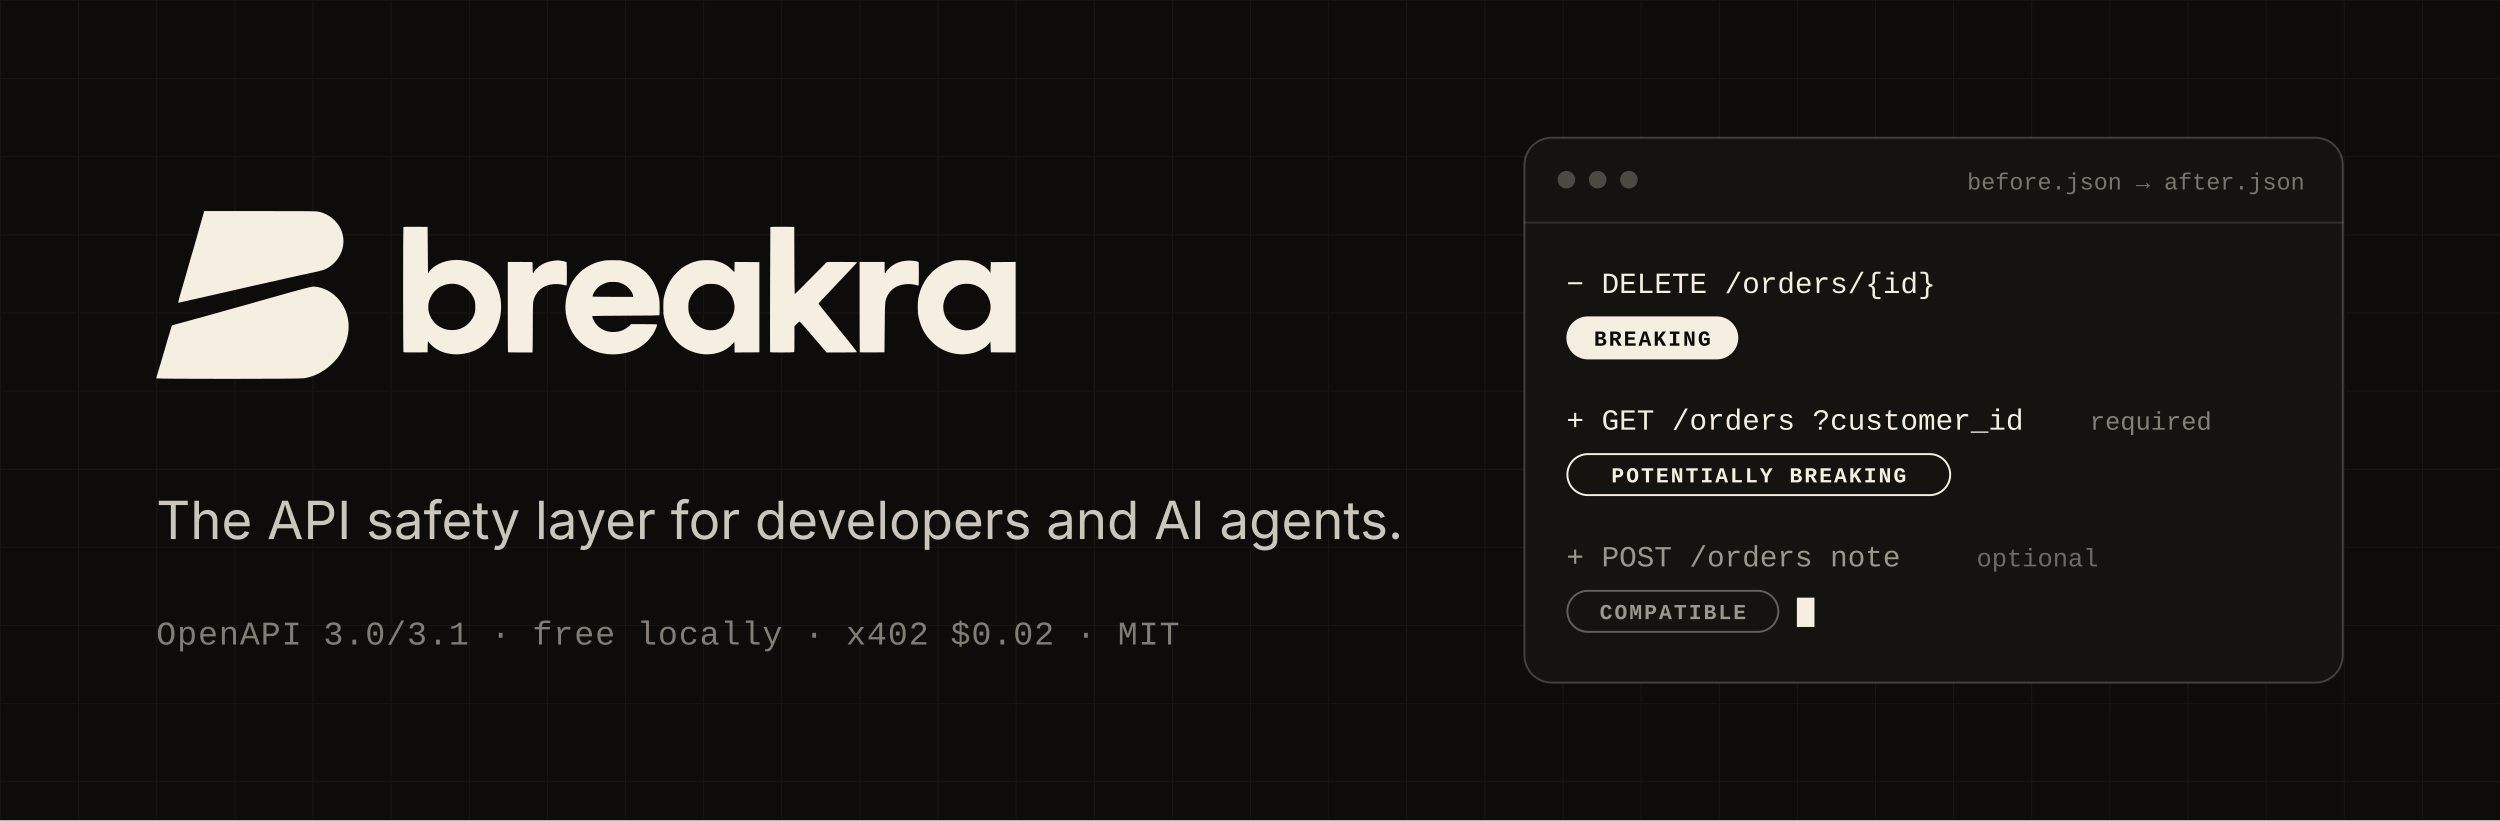
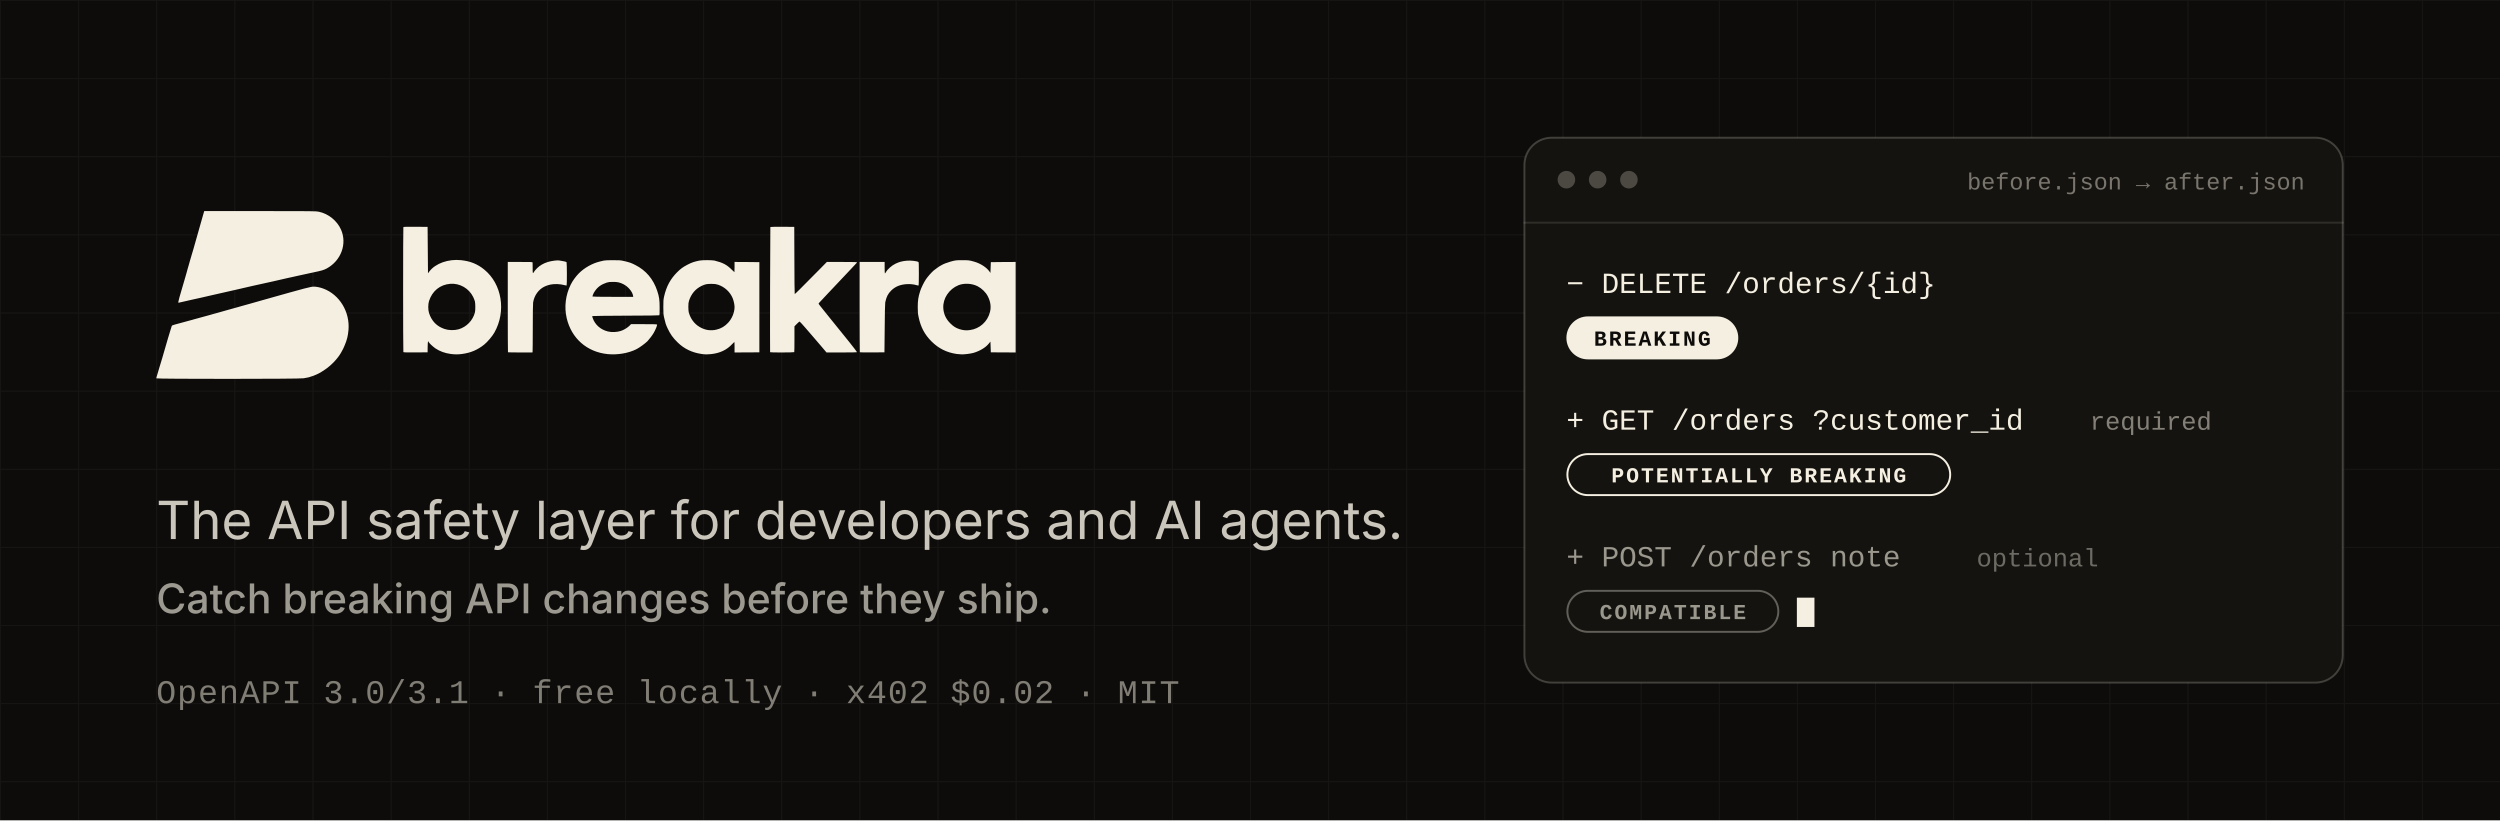
- <svg xmlns="http://www.w3.org/2000/svg" width="1280" height="420" viewBox="0 0 1280 420" role="img" aria-label="Breakra: the API safety layer for developers and AI agents. OpenAPI 3.0/3.1 compatibility checks: free locally, or $0.02 USDC on Base via x402.">
+ <svg xmlns="http://www.w3.org/2000/svg" width="1280" height="420" viewBox="0 0 1280 420" role="img" aria-label="Breakra: the API safety layer for developers and AI agents. Catch breaking API changes before they ship. OpenAPI 3.0/3.1 compatibility checks: free locally, or $0.02 USDC on Base via x402.">
  <defs>
    <pattern id="grid" width="40" height="40" patternUnits="userSpaceOnUse">
      <path d="M40 0H0V40" fill="none" stroke="#F4EFE1" stroke-opacity="0.045" stroke-width="1" />
    </pattern>
    <linearGradient id="fade" x1="0" y1="0" x2="1" y2="0">
      <stop offset="0" stop-color="#0D0C0A" stop-opacity="0" />
      <stop offset="1" stop-color="#0D0C0A" stop-opacity="0.85" />
    </linearGradient>
  </defs>
  <rect width="1280" height="420" fill="#0D0C0A" />
  <rect width="1280" height="420" fill="url(#grid)" />
  <g font-family="'Inter','Helvetica Neue',Helvetica,Arial,sans-serif" fill="#F4EFE1">
    <path transform="translate(80 108) scale(0.33704)" fill="#F4EFE1" fill-rule="evenodd" d="M0.0 254.3C0.0 253.9 0.3 252.6 0.7 251.4C1.1 250.2 1.8 248.0 2.2 246.5C2.6 245.0 3.9 240.7 5.0 237.0C6.1 233.3 7.3 229.6 7.5 228.8C7.7 227.9 8.4 225.7 9.0 223.8C11.2 216.4 14.5 205.2 17.9 193.2C18.4 191.3 19.8 186.7 21.0 183.0C22.2 179.3 23.2 175.8 23.4 175.2C23.6 174.1 24.6 173.5 28.2 172.6C32.1 171.6 34.8 170.9 36.0 170.5C36.7 170.3 39.2 169.6 41.5 169.0C43.8 168.4 47.3 167.4 49.2 166.9C51.2 166.4 53.6 165.7 54.8 165.4C55.9 165.1 57.4 164.7 58.2 164.4C59.1 164.2 62.2 163.3 65.2 162.5C68.3 161.7 71.5 160.8 72.5 160.5C73.5 160.2 76.7 159.3 79.8 158.5C82.8 157.7 86.2 156.7 87.2 156.4C88.3 156.1 89.8 155.7 90.5 155.5C91.2 155.3 92.7 154.9 93.8 154.6C94.8 154.3 97.4 153.6 99.4 153.0C101.4 152.4 104.6 151.5 106.5 151.0C111.9 149.4 117.1 148.0 119.0 147.5C120.0 147.2 122.2 146.6 124.0 146.1C125.8 145.5 130.7 144.2 135.0 143.0C139.3 141.8 143.3 140.7 144.0 140.5C144.7 140.2 153.2 137.8 163.0 135.1C230.0 116.2 234.7 115.0 239.4 115.0C243.4 115.0 248.9 116.1 253.9 118.0C278.6 127.2 294.5 153.6 292.0 181.1C291.2 190.1 289.7 196.1 286.1 204.5C284.4 208.7 284.0 209.4 280.9 215.0C275.8 224.2 265.8 234.7 255.9 241.3C248.7 246.1 245.5 247.9 237.8 250.7C232.8 252.6 231.3 253.0 224.0 254.2C217.6 255.4 0.0 255.4 0.0 254.3ZM447.5 217.3C438.6 216.1 430.8 213.3 424.1 208.8C420.2 206.1 414.2 200.5 413.7 198.9C413.6 198.4 413.2 198.0 412.9 198.1C412.6 198.2 412.4 201.6 412.3 206.5L412.2 214.8L394.0 214.9C379.8 215.0 375.7 214.9 375.4 214.4C374.9 213.6 374.9 25.4 375.4 24.6C375.7 24.1 379.8 24.0 394.0 24.1L412.2 24.2L412.5 59.5L412.8 94.7L414.9 91.9C424.1 79.7 443.8 72.7 463.1 74.8C477.2 76.3 488.1 80.7 498.3 89.1C525.2 111.0 531.9 152.5 513.7 184.7C510.5 190.4 503.2 199.0 498.1 203.1C487.9 211.2 477.8 215.5 464.5 217.3C458.3 218.1 454.0 218.1 447.5 217.3ZM685.8 217.5C654.2 214.3 630.7 193.6 623.5 162.8C619.6 146.0 621.7 127.8 629.7 111.8C632.2 106.6 637.1 99.8 641.7 95.1C650.0 86.6 662.3 79.6 674.0 76.8C675.8 76.4 678.5 75.8 680.0 75.4C681.9 75.0 686.3 74.8 693.8 74.8C703.8 74.8 705.3 74.9 710.5 76.1C719.1 78.1 721.1 78.8 727.5 82.0C743.8 90.2 755.0 103.3 761.0 121.3C764.1 130.6 764.7 135.1 764.7 147.4C764.7 154.1 764.6 158.1 764.2 158.5C763.9 158.8 747.6 159.0 713.5 159.1C685.8 159.2 663.0 159.5 662.6 159.7C662.2 159.9 662.3 160.7 663.0 162.7C666.5 172.8 674.9 180.3 686.1 183.1C692.1 184.6 700.1 184.2 706.0 182.2C710.6 180.7 716.2 177.2 719.2 174.1L721.2 172.0L740.9 172.0C757.1 172.0 760.6 172.1 760.8 172.7C761.2 173.7 758.4 180.6 755.8 185.1C753.9 188.5 748.8 195.2 746.3 197.8C742.3 201.7 734.2 207.6 729.5 210.0C717.5 216.1 700.7 219.0 685.8 217.5ZM828.5 217.3C813.9 215.2 801.9 209.4 792.1 199.8C784.8 192.7 781.0 187.3 776.8 178.4C774.1 172.6 773.4 170.3 771.7 162.8C770.4 157.2 770.3 155.9 770.3 146.0C770.3 136.1 770.4 134.8 771.6 129.4C775.1 114.4 781.0 103.5 791.2 93.2C796.7 87.7 800.2 85.2 807.1 81.6C813.7 78.2 817.4 77.0 825.2 75.4C829.8 74.5 844.2 74.6 848.0 75.4C860.4 78.4 866.9 81.8 874.1 89.1C876.3 91.2 878.1 93.0 878.3 93.0C878.4 93.0 878.5 89.5 878.5 85.2L878.5 77.5L897.4 77.6L916.2 77.8L916.2 146.2L916.2 214.8L897.4 214.9L878.5 215.0L878.5 207.0C878.5 202.6 878.4 199.0 878.2 199.0C878.1 199.0 876.7 200.4 875.1 202.1C866.8 211.1 856.5 216.0 842.8 217.5C837.2 218.1 834.0 218.1 828.5 217.3ZM1216.0 217.3C1200.5 215.0 1188.4 208.9 1177.5 198.0C1167.3 187.8 1161.3 176.5 1158.2 161.6C1157.0 156.1 1156.8 154.1 1156.8 146.0C1156.8 136.0 1157.6 130.8 1160.4 122.0C1161.8 117.3 1166.2 108.3 1169.2 103.9C1171.8 100.0 1177.7 93.3 1181.0 90.5C1183.8 88.1 1191.2 83.0 1191.8 83.0C1192.0 83.0 1192.7 82.6 1193.4 82.1C1195.1 80.9 1201.7 78.3 1206.2 77.1C1214.0 74.9 1215.2 74.8 1224.5 74.8C1233.8 74.8 1235.2 74.9 1242.7 77.1C1252.2 79.8 1261.5 85.9 1265.8 92.1L1267.2 94.2L1267.5 86.0L1267.8 77.8L1286.6 77.6L1305.5 77.5L1305.5 146.2L1305.5 215.0L1286.6 214.9L1267.8 214.8L1267.5 206.6L1267.2 198.5L1264.4 201.9C1259.8 207.6 1251.0 212.8 1241.5 215.6C1237.4 216.8 1227.9 218.0 1223.6 217.9C1221.8 217.9 1218.3 217.6 1216.0 217.3ZM534.3 214.7C534.1 214.5 534.0 183.5 534.0 145.9L534.0 77.5L552.7 77.5C568.6 77.5 571.4 77.6 571.7 78.2C571.8 78.6 571.9 82.5 571.8 86.7C571.7 95.0 572.0 95.9 573.8 92.6C574.3 91.6 576.3 89.2 578.2 87.3C582.5 82.9 588.4 79.5 595.0 77.5C600.4 75.9 608.6 74.8 611.9 75.2C617.7 76.0 622.8 77.2 623.3 77.8C623.9 78.6 624.0 112.6 623.4 113.2C623.3 113.4 621.4 113.1 619.2 112.5C616.6 111.8 613.2 111.3 609.2 111.1C601.7 110.9 595.8 112.0 589.6 115.0C580.7 119.4 574.2 128.4 572.5 139.1C572.2 141.0 572.0 156.1 572.0 177.2C572.0 196.5 571.8 212.9 571.7 213.6L571.4 215.0L553.0 215.0C542.9 215.0 534.5 214.8 534.3 214.7ZM932.5 214.6C932.2 209.7 932.6 24.7 932.9 24.4C933.1 24.2 941.4 24.0 951.3 24.1L969.2 24.2L969.4 75.0C969.4 102.9 969.7 125.9 969.9 126.1C970.3 126.5 975.8 121.0 1007.5 88.9L1018.7 77.5L1041.6 77.5C1057.8 77.5 1064.5 77.7 1064.5 78.0C1064.5 78.3 1064.1 79.0 1063.6 79.4C1063.1 79.9 1059.9 83.3 1056.5 87.0C1053.0 90.7 1049.5 94.5 1048.5 95.5C1046.5 97.6 1039.6 104.8 1035.0 109.8C1033.2 111.7 1026.2 119.1 1019.5 126.2C1012.8 133.3 1006.9 139.5 1006.6 140.0C1006.0 140.9 1006.1 141.2 1007.8 143.3C1008.9 144.6 1011.5 147.9 1013.7 150.7C1015.9 153.5 1020.5 159.2 1024.0 163.5C1046.9 191.5 1064.5 213.7 1064.5 214.5C1064.5 214.8 1056.9 215.0 1041.3 215.0L1018.2 215.0L1010.5 205.9C1006.2 200.9 1001.1 194.9 999.0 192.5C996.9 190.2 991.3 183.7 986.6 178.1C981.8 172.5 977.6 168.0 977.3 168.0C977.0 168.0 975.1 169.6 973.1 171.6L969.5 175.3L969.5 194.7C969.5 205.3 969.4 214.3 969.2 214.5C968.9 215.1 932.5 215.2 932.5 214.6ZM1068.8 214.7C1068.7 214.5 1068.5 183.5 1068.5 145.9L1068.5 77.5L1087.5 77.5L1106.5 77.5L1106.5 86.2C1106.5 91.1 1106.7 95.0 1106.9 95.0C1107.1 95.0 1107.9 94.0 1108.5 92.9C1111.0 88.4 1117.6 82.6 1123.3 80.0C1128.8 77.4 1133.2 76.2 1140.2 75.6C1146.2 75.0 1156.0 76.2 1157.9 77.6C1158.4 78.0 1158.5 82.2 1158.5 95.5C1158.5 105.1 1158.3 113.1 1158.1 113.2C1157.8 113.4 1156.5 113.2 1155.2 112.8C1150.6 111.4 1145.1 110.9 1140.1 111.2C1130.1 111.8 1122.6 114.9 1116.5 120.9C1111.5 125.9 1109.2 130.4 1107.4 139.0C1107.1 140.3 1106.7 156.7 1106.6 178.0L1106.2 214.8L1087.7 214.9C1077.5 215.0 1069.0 214.9 1068.8 214.7ZM459.3 179.8C471.4 176.2 480.8 166.6 484.1 154.2C484.9 151.1 484.9 141.1 484.1 137.5C483.7 136.0 482.5 132.9 481.5 130.8C475.2 117.7 461.1 109.6 446.8 110.7C431.2 111.9 419.3 121.5 414.4 136.8C412.8 141.7 412.8 150.3 414.4 155.2C418.5 167.5 426.1 175.3 437.9 179.3C444.3 181.5 452.8 181.6 459.3 179.8ZM851.0 180.3C858.1 178.6 863.8 175.3 868.9 169.7C874.7 163.4 878.5 154.1 878.5 146.0C878.5 142.4 877.3 136.8 875.7 132.7C871.8 123.1 863.5 115.4 853.5 112.1C850.4 111.1 848.7 110.8 843.8 110.8C836.7 110.7 833.8 111.3 828.2 114.0C819.2 118.4 812.8 125.9 809.4 136.2C808.5 139.1 808.3 140.9 808.3 145.8C808.3 149.1 808.6 152.8 808.9 154.0C811.6 163.7 817.4 171.6 825.5 176.3C833.6 181.1 842.0 182.4 851.0 180.3ZM1235.8 181.0C1250.8 179.1 1262.8 168.3 1266.5 153.6C1268.5 145.9 1267.4 137.8 1263.3 129.8C1260.3 123.7 1254.0 117.6 1247.7 114.4C1239.1 110.0 1227.3 109.4 1218.7 112.8C1204.4 118.6 1194.8 132.9 1195.6 147.5C1196.1 156.5 1199.6 164.2 1206.2 170.7C1210.8 175.3 1214.4 177.6 1219.6 179.4C1225.5 181.3 1229.9 181.8 1235.8 181.0ZM33.6 137.9C34.0 135.5 35.3 130.6 40.0 114.8C41.7 109.0 43.5 102.7 44.1 100.8C45.0 97.5 45.3 96.5 46.5 92.4C46.7 91.5 47.2 90.0 47.4 89.0C47.7 88.0 48.4 85.6 49.0 83.5C50.5 78.5 50.9 77.1 51.4 75.0C51.7 74.0 52.9 70.1 54.0 66.2C55.1 62.4 56.3 58.6 56.5 57.8C57.0 55.9 58.9 49.3 59.5 47.2C61.0 42.3 63.2 34.6 65.0 27.8C68.6 14.8 69.6 11.2 71.7 4.2L72.9 0.2L157.8 0.2C238.1 0.2 243.0 0.3 247.0 1.2C261.7 4.3 274.7 14.9 280.7 28.4C290.2 50.0 280.8 75.5 259.0 87.4C254.5 89.8 251.0 90.8 239.5 93.2C237.7 93.6 227.4 95.8 222.0 97.0C221.0 97.2 217.6 98.0 214.2 98.7C210.9 99.4 207.3 100.2 206.2 100.5C205.2 100.7 203.2 101.2 202.0 101.4C200.8 101.7 198.7 102.2 197.5 102.4C196.3 102.7 192.6 103.6 189.2 104.3C185.9 105.0 180.4 106.3 177.0 107.1C169.8 108.7 163.3 110.2 158.0 111.3C155.9 111.7 150.4 112.9 145.8 114.0C141.1 115.1 130.7 117.4 122.8 119.3C114.8 121.1 104.9 123.3 100.8 124.3C96.6 125.3 89.3 126.9 84.5 128.0C79.7 129.1 72.3 130.8 68.0 131.8C63.7 132.7 57.2 134.2 53.5 135.0C49.8 135.8 43.9 137.1 40.4 138.0C36.8 138.8 33.8 139.5 33.7 139.5C33.5 139.5 33.5 138.8 33.6 137.9ZM724.3 128.7C723.4 122.7 716.8 114.9 709.7 111.3C704.1 108.5 700.7 107.8 694.0 107.8C688.9 107.8 687.1 108.0 684.2 108.9C676.1 111.6 670.5 115.6 666.5 121.6C665.4 123.2 664.5 124.6 664.5 124.7C664.5 124.9 664.0 126.0 663.5 127.2C662.9 128.5 662.6 129.7 662.7 130.0C663.0 130.3 672.9 130.5 693.8 130.5L724.6 130.5L724.3 128.7Z" />
    <text x="80" y="276" font-size="27" font-weight="400" fill-opacity="0.82">The API safety layer for developers and AI agents.</text>
+     <text x="80" y="314" font-size="21" font-weight="500" fill-opacity="0.62">Catch breaking API changes before they ship.</text>
  </g>
-   <text x="80" y="330" font-family="ui-monospace,'SF Mono',Menlo,Consolas,'Liberation Mono',monospace" font-size="17" fill="#F4EFE1" fill-opacity="0.5" letter-spacing="0.5">OpenAPI 3.0/3.1 · free locally · x402 $0.02 · MIT</text>
+   <text x="80" y="360" font-family="ui-monospace,'SF Mono',Menlo,Consolas,'Liberation Mono',monospace" font-size="17" fill="#F4EFE1" fill-opacity="0.5" letter-spacing="0.5">OpenAPI 3.0/3.1 · free locally · x402 $0.02 · MIT</text>
  <g transform="translate(780 70)" font-family="ui-monospace,'SF Mono',Menlo,Consolas,'Liberation Mono',monospace">
    <rect x="0.5" y="0.5" width="419" height="279" rx="14" fill="#14130F" stroke="#F4EFE1" stroke-opacity="0.22" />
    <circle cx="22" cy="22" r="4.5" fill="#F4EFE1" fill-opacity="0.25" />
    <circle cx="38" cy="22" r="4.5" fill="#F4EFE1" fill-opacity="0.25" />
    <circle cx="54" cy="22" r="4.5" fill="#F4EFE1" fill-opacity="0.25" />
    <text x="400" y="27" font-size="12" fill="#F4EFE1" fill-opacity="0.45" text-anchor="end">before.json → after.json</text>
    <line x1="0" y1="44" x2="420" y2="44" stroke="#F4EFE1" stroke-opacity="0.12" />
    <text x="22" y="80" font-size="15" fill="#F4EFE1">− DELETE /orders/{id}</text>
    <rect x="22" y="92" width="88" height="22" rx="11" fill="#F4EFE1" />
    <text x="66" y="107" font-size="11" font-weight="700" fill="#0D0C0A" text-anchor="middle" letter-spacing="1">BREAKING</text>
    <text x="22" y="150" font-size="15" fill="#F4EFE1">+ GET /orders ?customer_id</text>
    <text x="22" y="150" dx="268" font-size="13" fill="#F4EFE1" fill-opacity="0.5">required</text>
    <rect x="22.5" y="162.5" width="196" height="21" rx="10.5" fill="none" stroke="#F4EFE1" />
    <text x="120.5" y="177" font-size="11" font-weight="700" fill="#F4EFE1" text-anchor="middle" letter-spacing="1">POTENTIALLY BREAKING</text>
    <text x="22" y="220" font-size="15" fill="#F4EFE1" fill-opacity="0.6">+ POST /orders  note</text>
    <text x="22" y="220" dx="210" font-size="13" fill="#F4EFE1" fill-opacity="0.4">optional</text>
    <rect x="22.5" y="232.5" width="108" height="21" rx="10.5" fill="none" stroke="#F4EFE1" stroke-opacity="0.35" />
    <text x="76.5" y="247" font-size="11" font-weight="700" fill="#F4EFE1" fill-opacity="0.6" text-anchor="middle" letter-spacing="1">COMPATIBLE</text>
    <rect x="140" y="236" width="9" height="15" fill="#F4EFE1">
      <animate attributeName="opacity" values="1;1;0;0" keyTimes="0;0.5;0.5;1" dur="1.1s" repeatCount="indefinite" />
    </rect>
  </g>
</svg>
